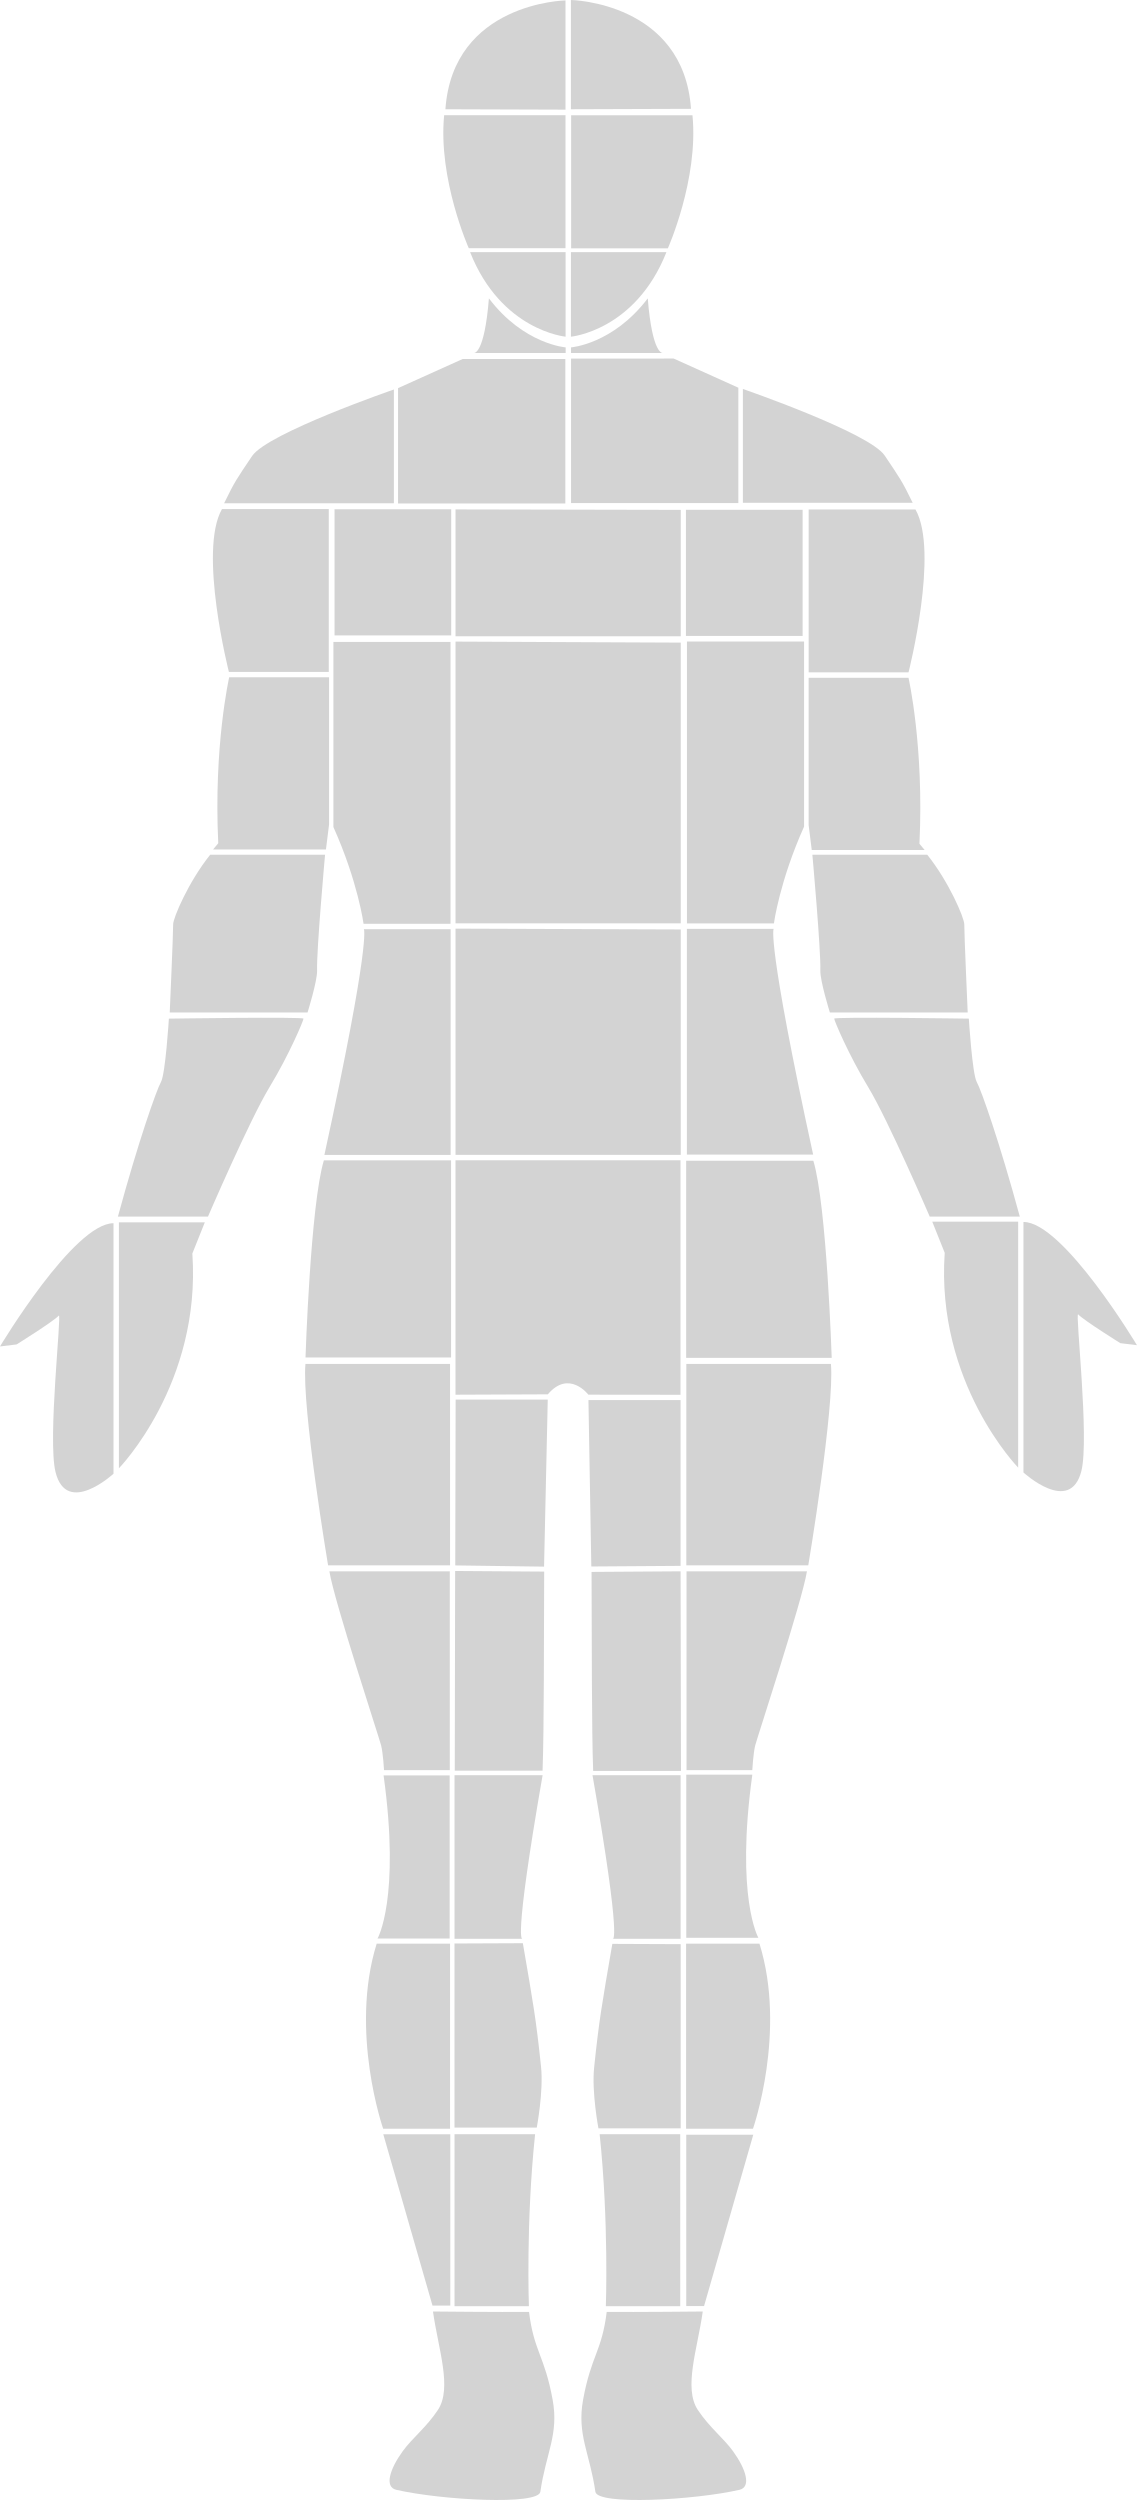
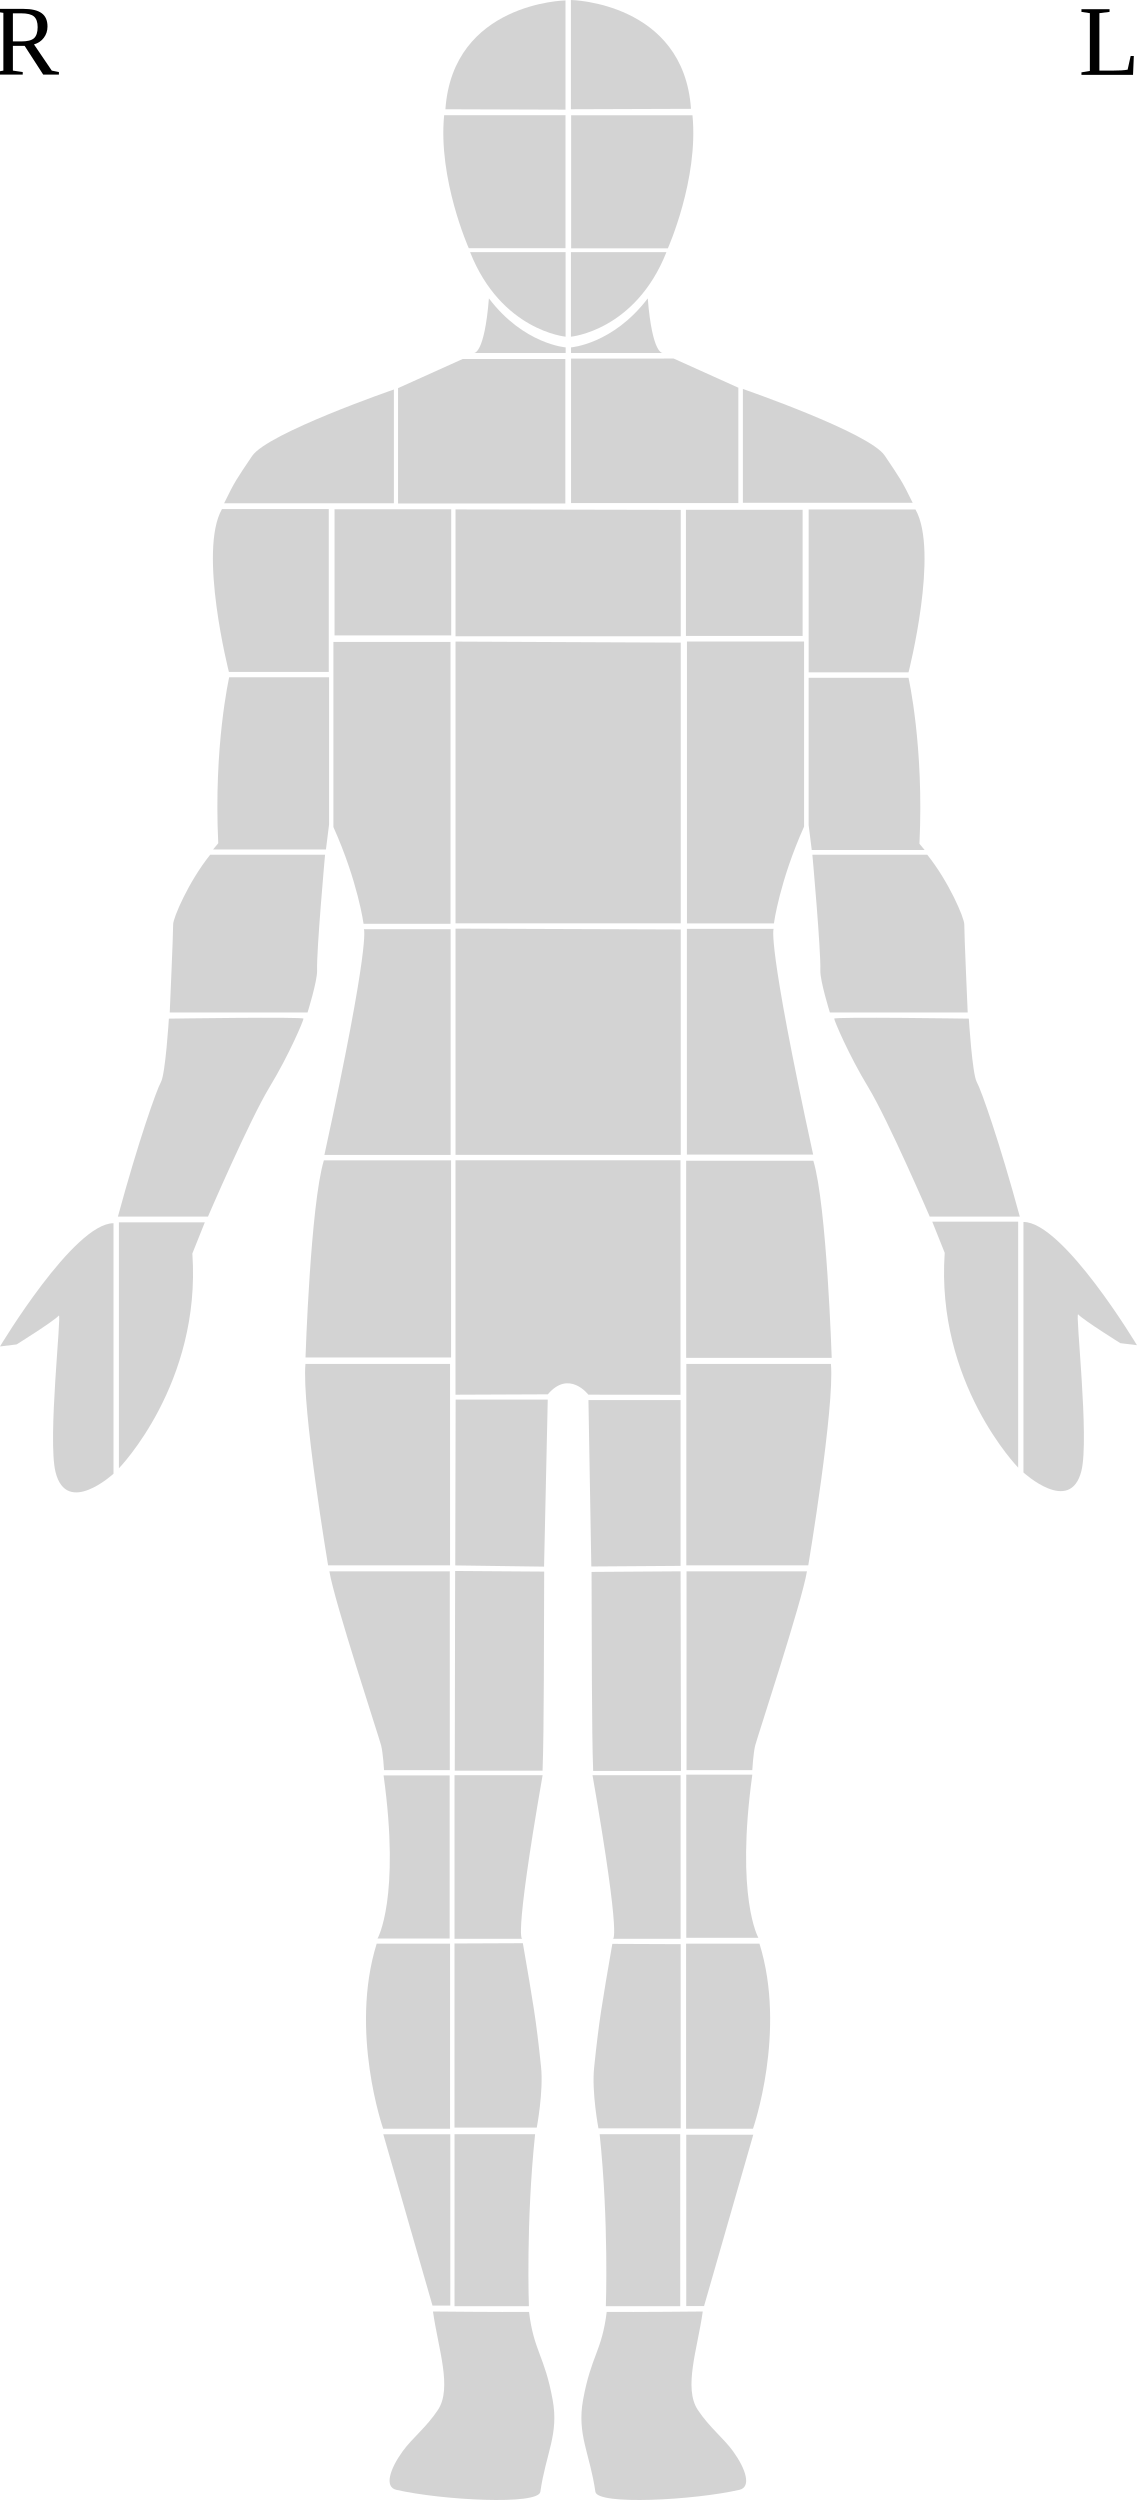
<svg xmlns="http://www.w3.org/2000/svg" width="111.94mm" height="246.141mm" viewBox="0 0 111.94 246.141" version="1.1" id="svg5" xml:space="preserve">
  <defs id="defs2" />
  <g id="layer1" style="display:inline" transform="translate(-50.36793,-29.31312)">
    <path style="fill:#d3d3d3;fill-opacity:1;stroke-width:0.265" d="m 94.221,40.069 11.824,0.041 V 29.354 c 0,0 -11.085,0.205 -11.824,10.715 z" id="path233" />
    <path style="fill:#d3d3d3;fill-opacity:1;stroke-width:0.265" d="m 118.402,40.028 -11.824,0.041 V 29.313 c 0,0 11.085,0.205 11.824,10.715 z" id="path233-7" />
    <path style="fill:#d3d3d3;fill-opacity:1;stroke-width:0.265" d="m 94.098,40.652 h 11.947 v 13.096 h -9.525 c 0,0 -3.038,-6.815 -2.422,-13.096 z" id="path257" />
    <path style="fill:#d3d3d3;fill-opacity:1;stroke-width:0.265" d="m 118.546,40.665 h -11.947 v 13.096 h 9.525 c 0,0 3.038,-6.815 2.422,-13.096 z" id="path257-9" />
    <path style="fill:#d3d3d3;fill-opacity:1;stroke-width:0.265" d="m 96.653,54.137 h 9.402 v 8.324 c 0,0 -6.342,-0.586 -9.402,-8.324 z" id="path296" />
    <path style="fill:#d3d3d3;fill-opacity:1;stroke-width:0.265" d="m 115.981,54.14 h -9.402 v 8.324 c 0,0 6.342,-0.586 9.402,-8.324 z" id="path296-0" />
    <path style="fill:#d3d3d3;fill-opacity:1;stroke-width:0.265" d="m 97.019,64.066 h 9.041 V 63.515 c 0,0 -4.129,-0.307 -7.555,-4.824 -0.453,5.607 -1.486,5.375 -1.486,5.375 z" id="path474" />
    <path style="fill:#d3d3d3;fill-opacity:1;stroke-width:0.265" d="m 115.629,64.066 h -9.041 V 63.515 c 0,0 4.129,-0.307 7.555,-4.824 0.453,5.607 1.486,5.375 1.486,5.375 z" id="path474-7" />
    <path style="display:inline;fill:#d3d3d3;fill-opacity:1;stroke-width:0.265" d="m 95.923,64.657 -6.365,2.87 V 78.883 H 106.03 V 64.662 Z" id="path608" />
    <path style="display:inline;fill:#d3d3d3;fill-opacity:1;stroke-width:0.265" d="m 116.698,64.616 6.365,2.87 v 11.357 h -16.472 V 64.62 Z" id="path608-6" />
    <path style="fill:#d3d3d3;fill-opacity:1;stroke-width:0.265" d="M 72.433,78.864 H 89.148 V 67.661 c 0,0 -12.448,4.297 -13.959,6.55 -1.511,2.252 -1.689,2.46 -2.756,4.653 z" id="path634" />
    <path style="display:inline;fill:#d3d3d3;fill-opacity:1;stroke-width:0.265" d="M 140.225,78.814 H 123.51 V 67.611 c 0,0 12.448,4.297 13.959,6.55 1.511,2.252 1.689,2.46 2.756,4.653 z" id="path634-2" />
    <path style="fill:#d3d3d3;fill-opacity:1;stroke-width:0.265" d="m 72.226,79.431 h 10.512 v 16.04 h -9.833 c 0,0 -3.036,-11.917 -0.68,-16.04 z" id="path660" />
    <path style="display:inline;fill:#d3d3d3;fill-opacity:1;stroke-width:0.265" d="m 140.498,79.47 h -10.512 v 16.04 h 9.833 c 0,0 3.036,-11.917 0.68,-16.04 z" id="path660-8" />
    <path style="fill:#d3d3d3;fill-opacity:1;stroke-width:0.265" d="M 83.378,79.452 H 94.793 V 91.873 H 83.306 V 79.447" id="path2144" />
    <path style="display:inline;fill:#d3d3d3;fill-opacity:1;stroke-width:0.265" d="m 117.975,79.506 h 11.416 v 12.421 h -11.488 V 79.501" id="path2144-4" />
    <path style="fill:#d3d3d3;fill-opacity:1;stroke-width:0.265" d="M 95.217,79.468 V 91.959 H 117.392 V 79.514 Z" id="path2168" />
    <path style="opacity:1;fill:#d3d3d3;fill-opacity:1;stroke-width:0.265" d="m 71.857,112.335 -0.512,0.615 h 11.114 l 0.307,-2.458 V 95.997 h -9.834 c 0,0 -1.537,6.761 -1.076,16.338 z" id="path2172" />
    <path style="opacity:1;fill:#d3d3d3;fill-opacity:1;stroke-width:0.265" d="m 140.892,112.386 0.512,0.615 h -11.114 l -0.307,-2.458 V 96.048 h 9.834 c 0,0 1.536,6.761 1.076,16.338 z" id="path2174" />
    <path style="opacity:1;fill:#d3d3d3;fill-opacity:1;stroke-width:0.265" d="M 83.194,110.741 V 92.515 h 11.53 v 27.754 h -8.561 c 0,0 -0.552,-4.142 -2.969,-9.528 z" id="path2176" />
    <path style="opacity:1;fill:#d3d3d3;fill-opacity:1;stroke-width:0.265" d="M 129.533,110.702 V 92.475 h -11.53 v 27.754 h 8.561 c 0,0 0.552,-4.142 2.969,-9.528 z" id="path2178" />
    <path style="fill:#d3d3d3;fill-opacity:1;stroke-width:0.394" d="M 95.217,92.483 V 120.223 H 117.392 V 92.583 Z" id="path2180" />
    <path style="display:inline;opacity:1;fill:#d3d3d3;fill-opacity:1;stroke-width:0.265" d="M 71.063,113.464 H 82.372 c 0,0 -0.85,9.431 -0.785,11.404 0.033,1.018 -0.937,4.126 -0.937,4.126 H 67.079 c 0,0 0.349,-7.873 0.336,-8.663 -0.011,-0.631 1.525,-4.22 3.648,-6.866 z" id="path2182" />
    <path style="display:inline;opacity:1;fill:#d3d3d3;fill-opacity:1;stroke-width:0.265" d="M 141.661,113.464 H 130.351 c 0,0 0.85,9.431 0.785,11.404 -0.033,1.018 0.937,4.126 0.937,4.126 h 13.571 c 0,0 -0.349,-7.873 -0.336,-8.663 0.011,-0.631 -1.525,-4.22 -3.648,-6.866 z" id="path2186" />
    <path style="opacity:1;fill:#d3d3d3;fill-opacity:1;stroke-width:0.265" d="M 61.977,149.095 H 70.845 c 0,0 4.093,-9.501 6.042,-12.717 1.949,-3.216 3.362,-6.578 3.362,-6.773 0,-0.195 -13.253,0 -13.253,0 0,0 -0.341,5.457 -0.78,6.237 -0.439,0.78 -2.241,5.896 -4.239,13.253 z" id="path2190" />
    <path style="opacity:1;fill:#d3d3d3;fill-opacity:1;stroke-width:0.265" d="m 150.774,149.095 h -8.868 c 0,0 -4.093,-9.501 -6.042,-12.717 -1.949,-3.216 -3.362,-6.578 -3.362,-6.773 0,-0.195 13.253,0 13.253,0 0,0 0.341,5.457 0.78,6.237 0.439,0.78 2.241,5.896 4.239,13.253 z" id="path2192" />
    <path style="opacity:1;fill:#d3d3d3;fill-opacity:1;stroke-width:0.265" d="M 82.307,143.021 H 94.736 v -22.22 h -8.539 c 0,0 0.703,1.134 -3.89,22.22 z" id="path2194" />
    <path style="opacity:1;fill:#d3d3d3;fill-opacity:1;stroke-width:0.265" d="m 130.426,142.989 h -12.429 v -22.22 h 8.539 c 0,0 -0.703,1.134 3.89,22.22 z" id="path2196" />
    <path style="fill:#d3d3d3;fill-opacity:1;stroke-width:0.353" d="m 95.217,120.744 v 22.27 h 22.175 v -22.19 z" id="path2198" />
    <path style="opacity:1;fill:#d3d3d3;fill-opacity:1;stroke-width:0.265" d="m 69.305,152.73 1.228,-3.07 h -8.458 v 24.216 c 0,0 8.117,-8.322 7.231,-21.146 z" id="path2200" />
    <path style="opacity:1;fill:#d3d3d3;fill-opacity:1;stroke-width:0.265" d="m 143.381,152.662 -1.228,-3.07 h 8.459 v 24.216 c 0,0 -8.117,-8.322 -7.231,-21.146 z" id="path2202" />
    <path style="opacity:1;fill:#d3d3d3;fill-opacity:1;stroke-width:0.265" d="m 61.543,149.747 v 24.665 c 0,0 -4.608,4.239 -5.707,-0.16 -0.798,-3.193 0.63,-15.739 0.319,-15.406 -0.552,0.591 -4.151,2.834 -4.151,2.834 l -1.636,0.2 c 0,0 7.264,-12.133 11.175,-12.133 z" id="path2204" />
    <path style="opacity:1;fill:#d3d3d3;fill-opacity:1;stroke-width:0.265" d="M 151.133,149.623 V 174.288 c 0,0 4.608,4.239 5.707,-0.16 0.798,-3.193 -0.63,-15.739 -0.319,-15.406 0.552,0.591 4.151,2.834 4.151,2.834 l 1.636,0.2 c 0,0 -7.264,-12.133 -11.175,-12.133 z" id="path2206" />
    <path style="opacity:1;fill:#d3d3d3;fill-opacity:1;stroke-width:0.265" d="m 82.255,143.554 h 12.523 v 19.41 h -14.331 c 0,0 0.487,-15.027 1.809,-19.41 z" id="path2208" />
    <path style="opacity:1;fill:#d3d3d3;fill-opacity:1;stroke-width:0.265" d="m 130.447,143.592 h -12.523 v 19.41 h 14.331 c 0,0 -0.487,-15.027 -1.809,-19.41 z" id="path2210" />
    <path style="opacity:1;fill:#d3d3d3;fill-opacity:1;stroke-width:0.265" d="m 104.306,166.593 -9.092,0.039 v -23.081 h 22.154 v 23.088 l -9.071,-0.01 c 0,0 -1.9,-2.5 -3.992,-0.036 z" id="path2212" />
    <path style="opacity:1;fill:#d3d3d3;fill-opacity:1;stroke-width:0.265" d="m 80.44,163.6 h 14.238 v 19.827 H 82.669 c 0,0 -2.606,-15.559 -2.228,-19.827 z" id="path2214" />
    <path style="opacity:1;fill:#d3d3d3;fill-opacity:1;stroke-width:0.265" d="m 132.178,163.6 h -14.238 v 19.827 h 12.009 c 0,0 2.606,-15.559 2.228,-19.827 z" id="path2218" />
    <path style="opacity:1;fill:#d3d3d3;fill-opacity:1;stroke-width:0.265" d="m 95.228,167.115 h 9.07 l -0.364,16.444 -8.743,-0.121 z" id="path2220" />
    <path style="opacity:1;fill:#d3d3d3;fill-opacity:1;stroke-width:0.265" d="m 108.304,167.159 h 9.07 v 16.323 l -8.787,0.061 z" id="path2222" />
    <path style="opacity:1;fill:#d3d3d3;fill-opacity:1;stroke-width:0.265" d="M 82.798,184.023 H 94.654 v 19.569 h -6.475 c 0,0 -0.095,-1.666 -0.286,-2.428 -0.19,-0.762 -4.618,-14.189 -5.095,-17.141 z" id="path2224" />
    <path style="opacity:1;fill:#d3d3d3;fill-opacity:1;stroke-width:0.265" d="m 129.817,184.023 h -11.856 v 19.569 h 6.475 c 0,0 0.095,-1.666 0.286,-2.428 0.19,-0.762 4.618,-14.189 5.095,-17.141 z" id="path2226" />
    <path style="opacity:1;fill:#d3d3d3;fill-opacity:1;stroke-width:0.291" d="m 95.18,183.986 8.766,0.061 c -0.033,6.687 -0.005,15.491 -0.159,19.597 h -8.645 z" id="path2228" />
    <path style="opacity:1;fill:#d3d3d3;fill-opacity:1;stroke-width:0.291" d="m 117.376,184.018 -8.766,0.061 c 0.033,6.687 0.005,15.491 0.159,19.597 h 8.645 z" id="path2232" />
    <path style="opacity:1;fill:#d3d3d3;fill-opacity:1;stroke-width:0.265" d="m 88.134,204.111 h 6.505 v 16.064 h -7.1 c 0,0 2.269,-3.961 0.595,-16.064 z" id="path2234" />
    <path style="opacity:1;fill:#d3d3d3;fill-opacity:1;stroke-width:0.265" d="m 124.44,204.038 h -6.505 v 16.064 h 7.1 c 0,0 -2.269,-3.961 -0.595,-16.064 z" id="path2236" />
    <path style="display:inline;opacity:1;fill:#d3d3d3;fill-opacity:1;stroke-width:0.269" d="m 103.791,204.092 h -8.673 v 16.109 h 6.7 c 0,0 -0.994,0.956 1.973,-16.109 z" id="path2238" />
    <path style="display:inline;opacity:1;fill:#d3d3d3;fill-opacity:1;stroke-width:0.269" d="m 108.705,204.092 h 8.673 v 16.109 h -6.7 c 0,0 0.994,0.956 -1.973,-16.109 z" id="path2240" />
    <path style="opacity:1;fill:#d3d3d3;fill-opacity:1;stroke-width:0.265" d="m 87.454,220.68 h 7.224 v 18.22 h -6.585 c 0,0 -3.333,-9.564 -0.639,-18.22 z" id="path2242" />
    <path style="opacity:1;fill:#d3d3d3;fill-opacity:1;stroke-width:0.265" d="m 125.143,220.68 h -7.224 v 18.22 h 6.585 c 0,0 3.333,-9.564 0.639,-18.22 z" id="path2244" />
    <path style="display:inline;opacity:1;fill:#d3d3d3;fill-opacity:1;stroke-width:0.265" d="m 101.846,220.633 -6.729,0.029 v 18.129 h 8.098 c 0,0 0.675,-3.555 0.423,-5.983 -0.486,-4.681 -0.764,-6.193 -1.792,-12.176 z" id="path2246" />
    <path style="display:inline;opacity:1;fill:#d3d3d3;fill-opacity:1;stroke-width:0.265" d="m 110.656,220.7 6.729,0.029 v 18.129 h -8.098 c 0,0 -0.675,-3.555 -0.423,-5.983 0.486,-4.681 0.764,-6.193 1.792,-12.176 z" id="path2250" />
    <path style="opacity:1;fill:#d3d3d3;fill-opacity:1;stroke-width:0.263" d="m 88.104,239.444 h 6.599 v 16.868 H 92.949 Z" id="path2252" />
    <path style="opacity:1;fill:#d3d3d3;fill-opacity:1;stroke-width:0.263" d="m 124.532,239.492 h -6.599 v 16.868 h 1.754 z" id="path2254" />
    <path style="opacity:1;fill:#d3d3d3;fill-opacity:1;stroke-width:0.265" d="m 103.052,239.438 h -7.933 v 16.934 h 7.323 c 0,0 -0.305,-8.238 0.61,-16.934 z" id="path2260" />
    <path style="display:inline;opacity:1;fill:#d3d3d3;fill-opacity:1;stroke-width:0.265" d="m 109.407,239.438 h 7.933 v 16.934 h -7.323 c 0,0 0.305,-8.238 -0.61,-16.934 z" id="path2262" />
    <path style="display:inline;opacity:1;fill:#d3d3d3;fill-opacity:1;stroke-width:0.269" d="m 92.998,256.896 c 0,0 6.67,0.069 9.456,0.039 0.48,3.903 1.533,4.29 2.327,8.661 0.619,3.41 -0.66,5.235 -1.213,9.05 -0.194,1.342 -9.709,0.828 -14.179,-0.193 -1.198,-0.274 -0.651,-2.039 0.636,-3.813 0.934,-1.288 2.306,-2.323 3.455,-4.048 1.438,-2.158 0.023,-6.058 -0.482,-9.695 z" id="path2266" />
    <path style="display:inline;opacity:1;fill:#d3d3d3;fill-opacity:1;stroke-width:0.269" d="m 119.558,256.896 c 0,0 -6.67,0.069 -9.456,0.039 -0.48,3.903 -1.533,4.29 -2.327,8.661 -0.619,3.41 0.66,5.235 1.213,9.05 0.194,1.342 9.709,0.828 14.179,-0.193 1.198,-0.274 0.651,-2.039 -0.636,-3.813 -0.934,-1.288 -2.306,-2.323 -3.455,-4.048 -1.438,-2.158 -0.023,-6.058 0.482,-9.695 z" id="path2270" />
+     <text xml:space="preserve" style="font-size:9.878px;fill:#000000;stroke-width:0.265" x="156.561" y="36.686" id="text2353">
+       <tspan id="tspan2351" style="font-size:9.878px;stroke-width:0.265;fill:#000000" x="156.561" y="36.686">L</tspan>
+     </text>
+     <text xml:space="preserve" style="font-size:9.878px;display:inline;fill:#000000;stroke-width:0.265" x="49.589" y="36.655" id="text2353-7">
+       <tspan id="tspan2351-2" style="font-size:9.878px;stroke-width:0.265;fill:#000000" x="49.589" y="36.655">R</tspan>
+     </text>
  </g>
</svg>
